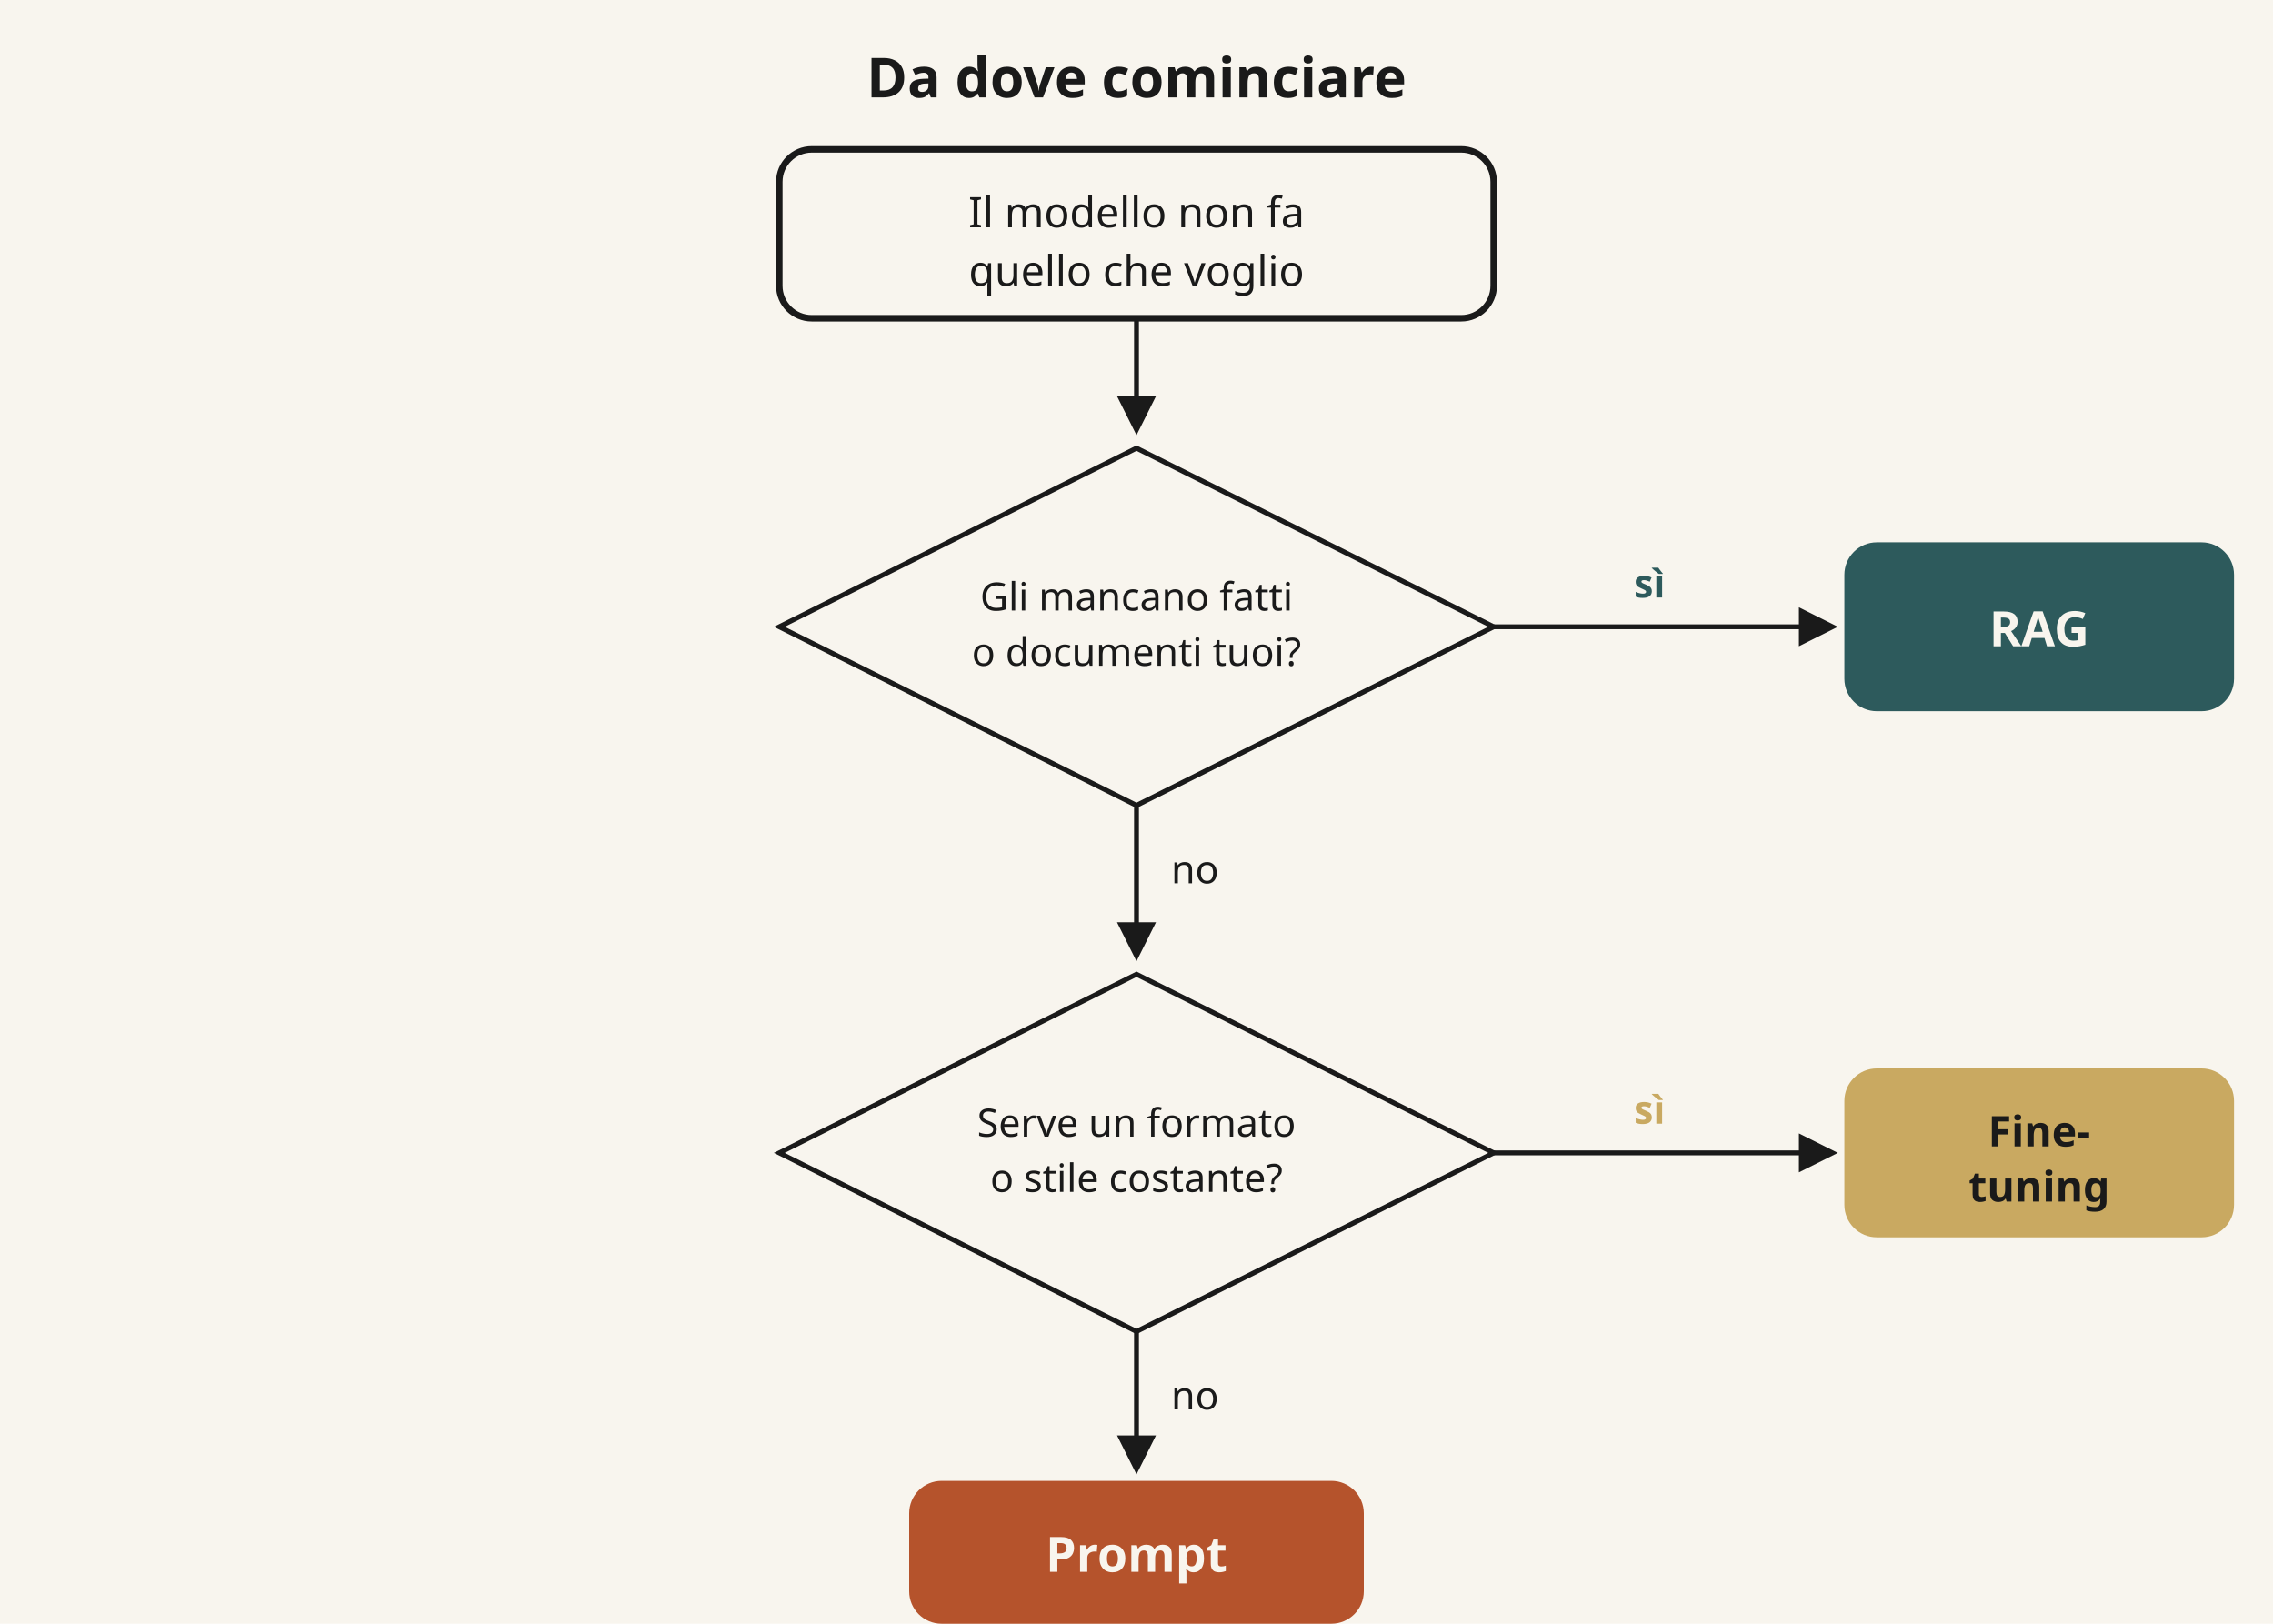
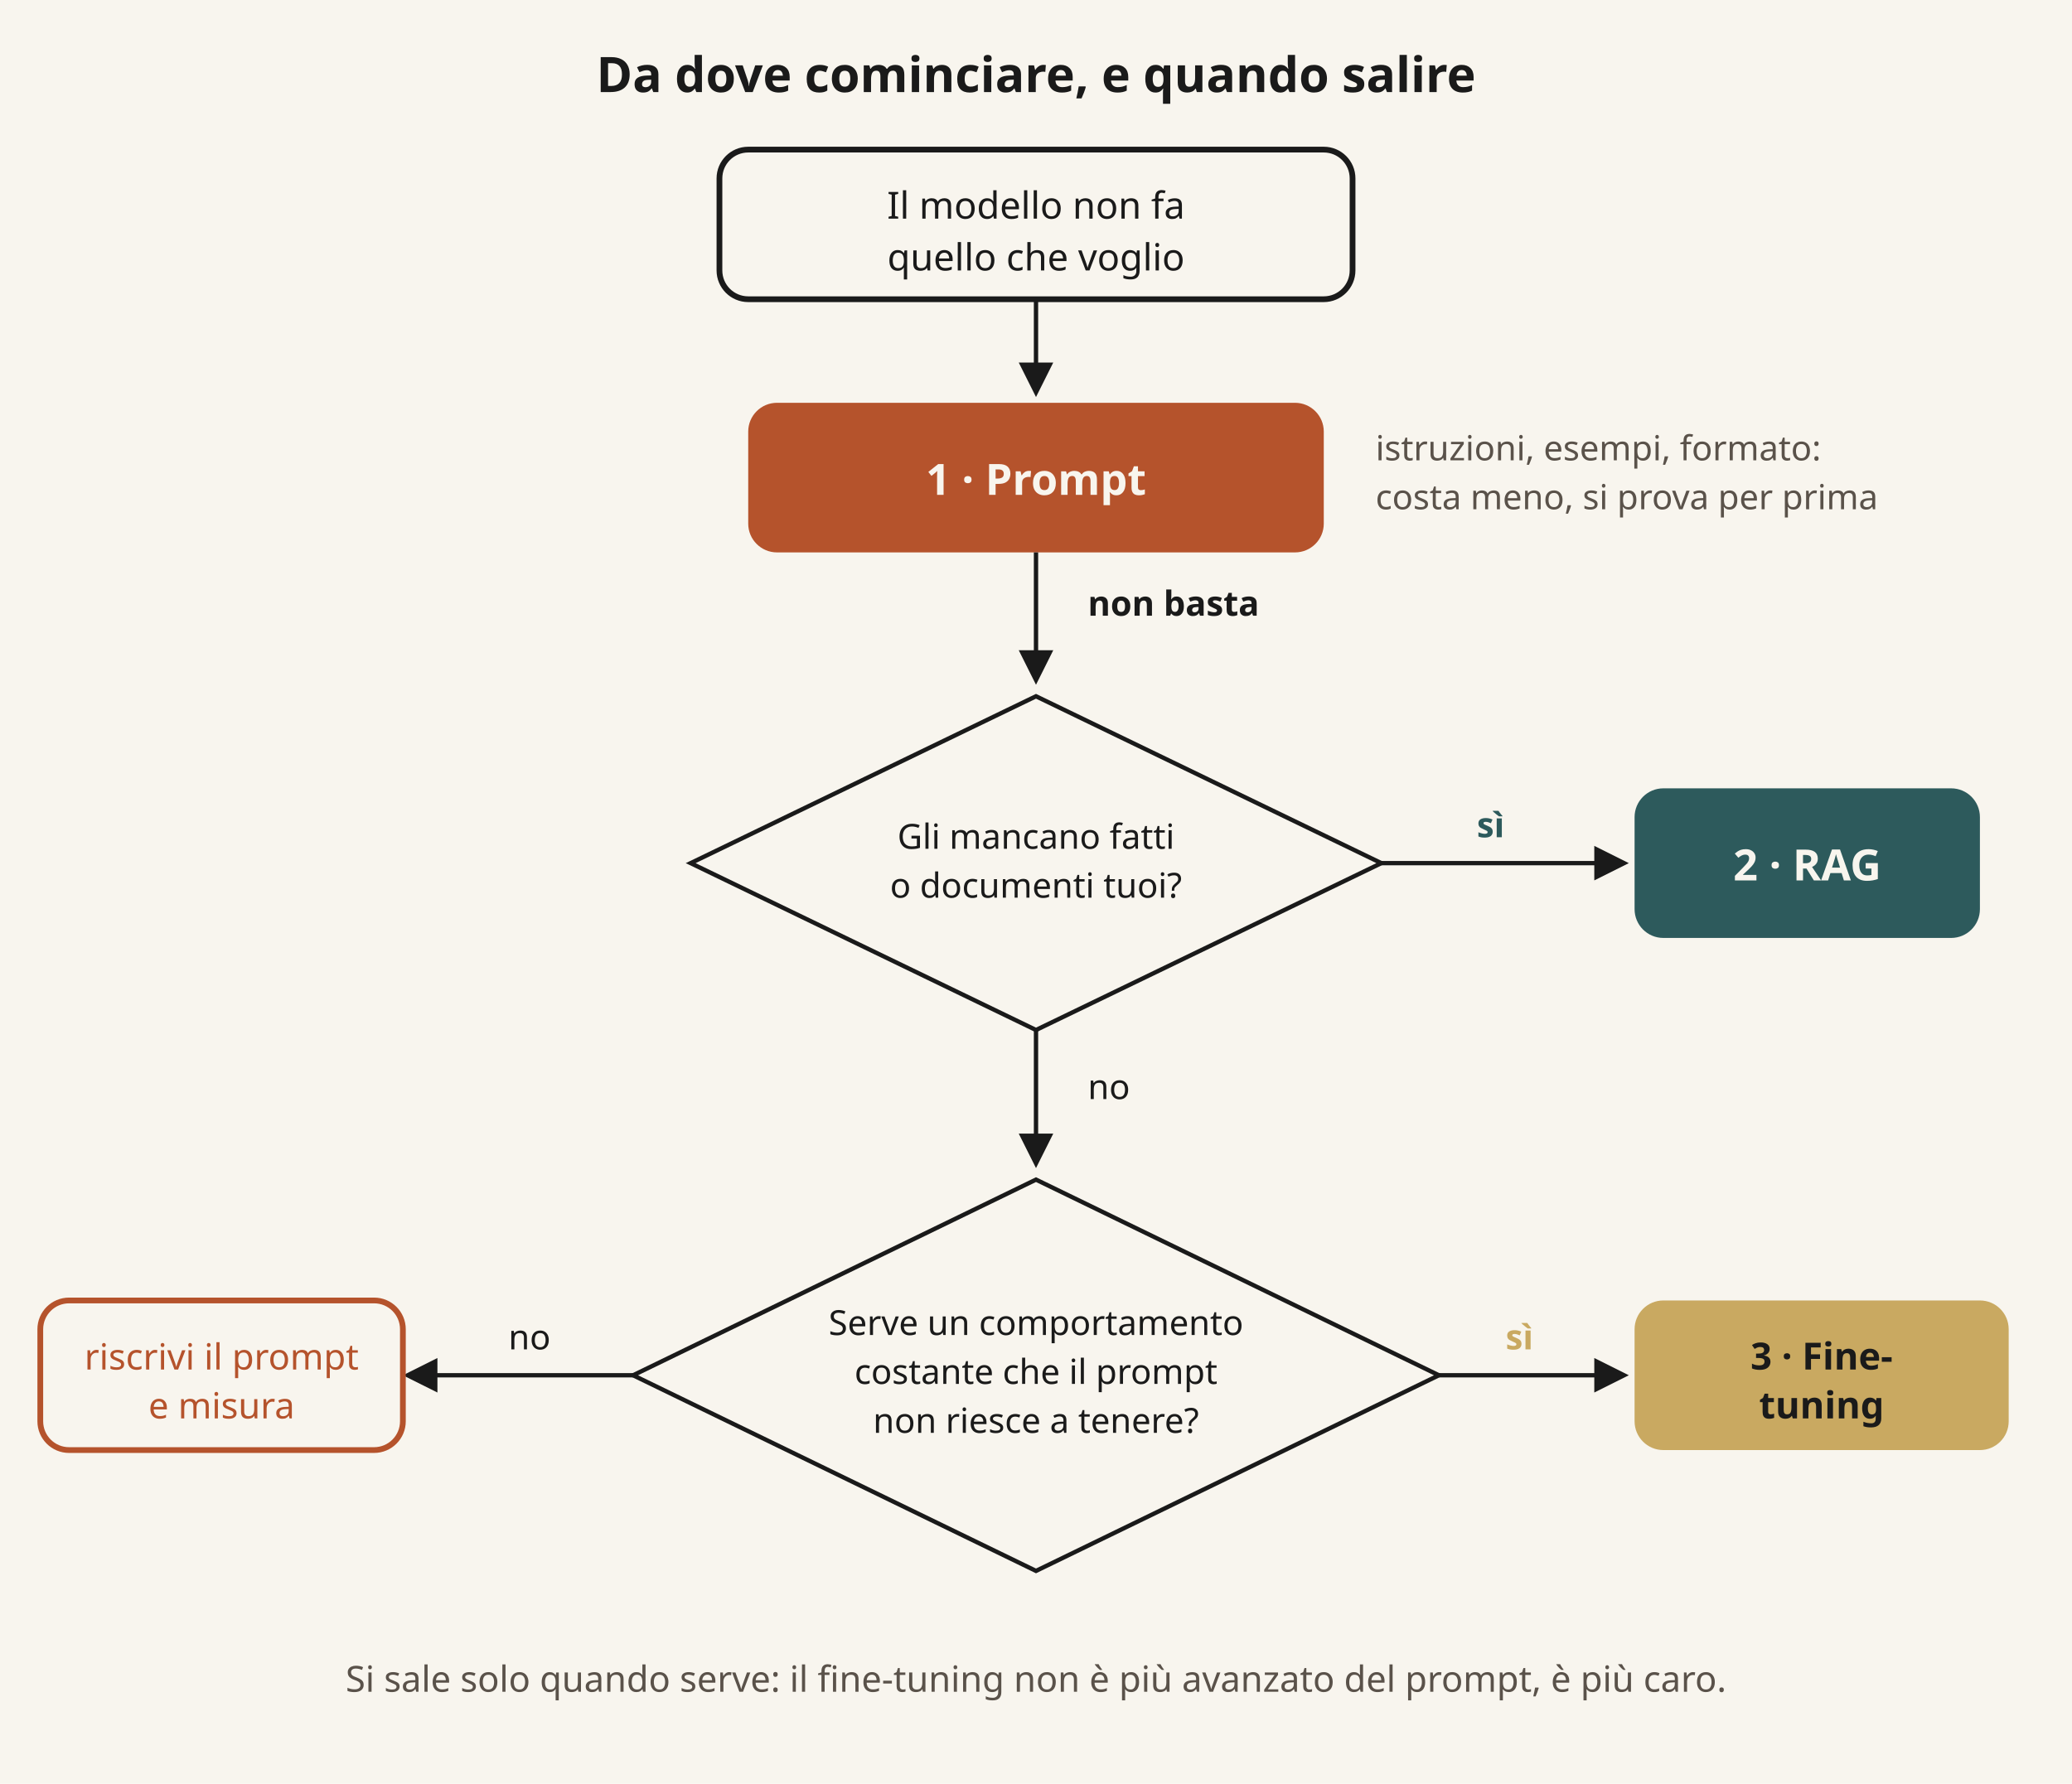
- <svg xmlns="http://www.w3.org/2000/svg" viewBox="0 0 700 500" width="100%" role="img" aria-label="Albero di decisione: dal problema iniziale, se al modello mancano fatti o documenti tuoi si usa il RAG; altrimenti se serve un formato o uno stile costante si usa il fine-tuning; altrimenti basta lavorare sul prompt">
-   <rect x="0" y="0" width="700" height="500" fill="#F8F5EE" />
-   <text x="350" y="30" text-anchor="middle" font-family="sans-serif" font-size="17" font-weight="bold" fill="#1A1A1A">Da dove cominciare</text>
-   <rect x="240" y="46" width="220" height="52" rx="10" fill="none" stroke="#1A1A1A" stroke-width="2" />
-   <text x="350" y="70" text-anchor="middle" font-family="sans-serif" font-size="13" fill="#1A1A1A">Il modello non fa</text>
-   <text x="350" y="88" text-anchor="middle" font-family="sans-serif" font-size="13" fill="#1A1A1A">quello che voglio</text>
-   <line x1="350" y1="98" x2="350" y2="124" stroke="#1A1A1A" stroke-width="1.5" />
-   <polygon points="350,134 344,122 356,122" fill="#1A1A1A" />
-   <polygon points="350,138 460,193 350,248 240,193" fill="none" stroke="#1A1A1A" stroke-width="1.5" />
-   <text x="350" y="188" text-anchor="middle" font-family="sans-serif" font-size="12" fill="#1A1A1A">Gli mancano fatti</text>
-   <text x="350" y="205" text-anchor="middle" font-family="sans-serif" font-size="12" fill="#1A1A1A">o documenti tuoi?</text>
-   <line x1="460" y1="193" x2="556" y2="193" stroke="#1A1A1A" stroke-width="1.5" />
-   <polygon points="566,193 554,187 554,199" fill="#1A1A1A" />
-   <text x="508" y="184" text-anchor="middle" font-family="sans-serif" font-size="12" font-weight="bold" fill="#2D5A5C">sì</text>
-   <rect x="568" y="167" width="120" height="52" rx="10" fill="#2D5A5C" />
-   <text x="628" y="199" text-anchor="middle" font-family="sans-serif" font-size="15" font-weight="bold" fill="#F8F5EE">RAG</text>
-   <text x="368" y="272" text-anchor="middle" font-family="sans-serif" font-size="12" fill="#1A1A1A">no</text>
-   <line x1="350" y1="248" x2="350" y2="286" stroke="#1A1A1A" stroke-width="1.5" />
-   <polygon points="350,296 344,284 356,284" fill="#1A1A1A" />
-   <polygon points="350,300 460,355 350,410 240,355" fill="none" stroke="#1A1A1A" stroke-width="1.5" />
-   <text x="350" y="350" text-anchor="middle" font-family="sans-serif" font-size="12" fill="#1A1A1A">Serve un formato</text>
-   <text x="350" y="367" text-anchor="middle" font-family="sans-serif" font-size="12" fill="#1A1A1A">o stile costante?</text>
-   <line x1="460" y1="355" x2="556" y2="355" stroke="#1A1A1A" stroke-width="1.5" />
-   <polygon points="566,355 554,349 554,361" fill="#1A1A1A" />
-   <text x="508" y="346" text-anchor="middle" font-family="sans-serif" font-size="12" font-weight="bold" fill="#C9A961">sì</text>
-   <rect x="568" y="329" width="120" height="52" rx="10" fill="#C9A961" />
-   <text x="628" y="353" text-anchor="middle" font-family="sans-serif" font-size="13" font-weight="bold" fill="#1A1A1A">Fine-</text>
-   <text x="628" y="370" text-anchor="middle" font-family="sans-serif" font-size="13" font-weight="bold" fill="#1A1A1A">tuning</text>
-   <text x="368" y="434" text-anchor="middle" font-family="sans-serif" font-size="12" fill="#1A1A1A">no</text>
-   <line x1="350" y1="410" x2="350" y2="444" stroke="#1A1A1A" stroke-width="1.5" />
-   <polygon points="350,454 344,442 356,442" fill="#1A1A1A" />
-   <rect x="280" y="456" width="140" height="44" rx="10" fill="#B5532C" />
-   <text x="350" y="484" text-anchor="middle" font-family="sans-serif" font-size="15" font-weight="bold" fill="#F8F5EE">Prompt</text>
+ <svg xmlns="http://www.w3.org/2000/svg" viewBox="0 0 720 620" width="100%" role="img" aria-label="Albero di decisione: si parte sempre dal prompt, che è la leva più economica; se non basta e al modello mancano fatti o documenti propri si aggiunge il RAG; se non basta e serve un comportamento costante su molti casi si passa al fine-tuning; altrimenti si torna a riscrivere il prompt e a misurare">
+   <rect x="0" y="0" width="720" height="620" fill="#F8F5EE" />
+   <text x="360" y="32" text-anchor="middle" font-family="sans-serif" font-size="17" font-weight="bold" fill="#1A1A1A">Da dove cominciare, e quando salire</text>
+   <rect x="250" y="52" width="220" height="52" rx="10" fill="none" stroke="#1A1A1A" stroke-width="2" />
+   <text x="360" y="76" text-anchor="middle" font-family="sans-serif" font-size="13" fill="#1A1A1A">Il modello non fa</text>
+   <text x="360" y="94" text-anchor="middle" font-family="sans-serif" font-size="13" fill="#1A1A1A">quello che voglio</text>
+   <line x1="360" y1="104" x2="360" y2="128" stroke="#1A1A1A" stroke-width="1.5" />
+   <polygon points="360,138 354,126 366,126" fill="#1A1A1A" />
+   <rect x="260" y="140" width="200" height="52" rx="10" fill="#B5532C" />
+   <text x="360" y="172" text-anchor="middle" font-family="sans-serif" font-size="15" font-weight="bold" fill="#F8F5EE">1 · Prompt</text>
+   <text x="478" y="160" font-family="sans-serif" font-size="12" fill="#5A524A">istruzioni, esempi, formato:</text>
+   <text x="478" y="177" font-family="sans-serif" font-size="12" fill="#5A524A">costa meno, si prova per prima</text>
+   <text x="378" y="214" font-family="sans-serif" font-size="12" font-weight="bold" fill="#1A1A1A">non basta</text>
+   <line x1="360" y1="192" x2="360" y2="228" stroke="#1A1A1A" stroke-width="1.5" />
+   <polygon points="360,238 354,226 366,226" fill="#1A1A1A" />
+   <polygon points="360,242 480,300 360,358 240,300" fill="none" stroke="#1A1A1A" stroke-width="1.5" />
+   <text x="360" y="295" text-anchor="middle" font-family="sans-serif" font-size="12" fill="#1A1A1A">Gli mancano fatti</text>
+   <text x="360" y="312" text-anchor="middle" font-family="sans-serif" font-size="12" fill="#1A1A1A">o documenti tuoi?</text>
+   <line x1="480" y1="300" x2="556" y2="300" stroke="#1A1A1A" stroke-width="1.5" />
+   <polygon points="566,300 554,294 554,306" fill="#1A1A1A" />
+   <text x="518" y="291" text-anchor="middle" font-family="sans-serif" font-size="12" font-weight="bold" fill="#2D5A5C">sì</text>
+   <rect x="568" y="274" width="120" height="52" rx="10" fill="#2D5A5C" />
+   <text x="628" y="306" text-anchor="middle" font-family="sans-serif" font-size="15" font-weight="bold" fill="#F8F5EE">2 · RAG</text>
+   <text x="378" y="382" font-family="sans-serif" font-size="12" fill="#1A1A1A">no</text>
+   <line x1="360" y1="358" x2="360" y2="396" stroke="#1A1A1A" stroke-width="1.5" />
+   <polygon points="360,406 354,394 366,394" fill="#1A1A1A" />
+   <polygon points="360,410 500,478 360,546 220,478" fill="none" stroke="#1A1A1A" stroke-width="1.5" />
+   <text x="360" y="464" text-anchor="middle" font-family="sans-serif" font-size="12" fill="#1A1A1A">Serve un comportamento</text>
+   <text x="360" y="481" text-anchor="middle" font-family="sans-serif" font-size="12" fill="#1A1A1A">costante che il prompt</text>
+   <text x="360" y="498" text-anchor="middle" font-family="sans-serif" font-size="12" fill="#1A1A1A">non riesce a tenere?</text>
+   <line x1="500" y1="478" x2="556" y2="478" stroke="#1A1A1A" stroke-width="1.5" />
+   <polygon points="566,478 554,472 554,484" fill="#1A1A1A" />
+   <text x="528" y="469" text-anchor="middle" font-family="sans-serif" font-size="12" font-weight="bold" fill="#C9A961">sì</text>
+   <rect x="568" y="452" width="130" height="52" rx="10" fill="#C9A961" />
+   <text x="633" y="476" text-anchor="middle" font-family="sans-serif" font-size="13" font-weight="bold" fill="#1A1A1A">3 · Fine-</text>
+   <text x="633" y="493" text-anchor="middle" font-family="sans-serif" font-size="13" font-weight="bold" fill="#1A1A1A">tuning</text>
+   <line x1="220" y1="478" x2="150" y2="478" stroke="#1A1A1A" stroke-width="1.5" />
+   <polygon points="140,478 152,472 152,484" fill="#1A1A1A" />
+   <text x="184" y="469" text-anchor="middle" font-family="sans-serif" font-size="12" fill="#1A1A1A">no</text>
+   <rect x="14" y="452" width="126" height="52" rx="10" fill="none" stroke="#B5532C" stroke-width="2" />
+   <text x="77" y="476" text-anchor="middle" font-family="sans-serif" font-size="12.5" fill="#B5532C">riscrivi il prompt</text>
+   <text x="77" y="493" text-anchor="middle" font-family="sans-serif" font-size="12.5" fill="#B5532C">e misura</text>
+   <text x="360" y="588" text-anchor="middle" font-family="sans-serif" font-size="12.5" fill="#5A524A">Si sale solo quando serve: il fine-tuning non è più avanzato del prompt, è più caro.</text>
</svg>
